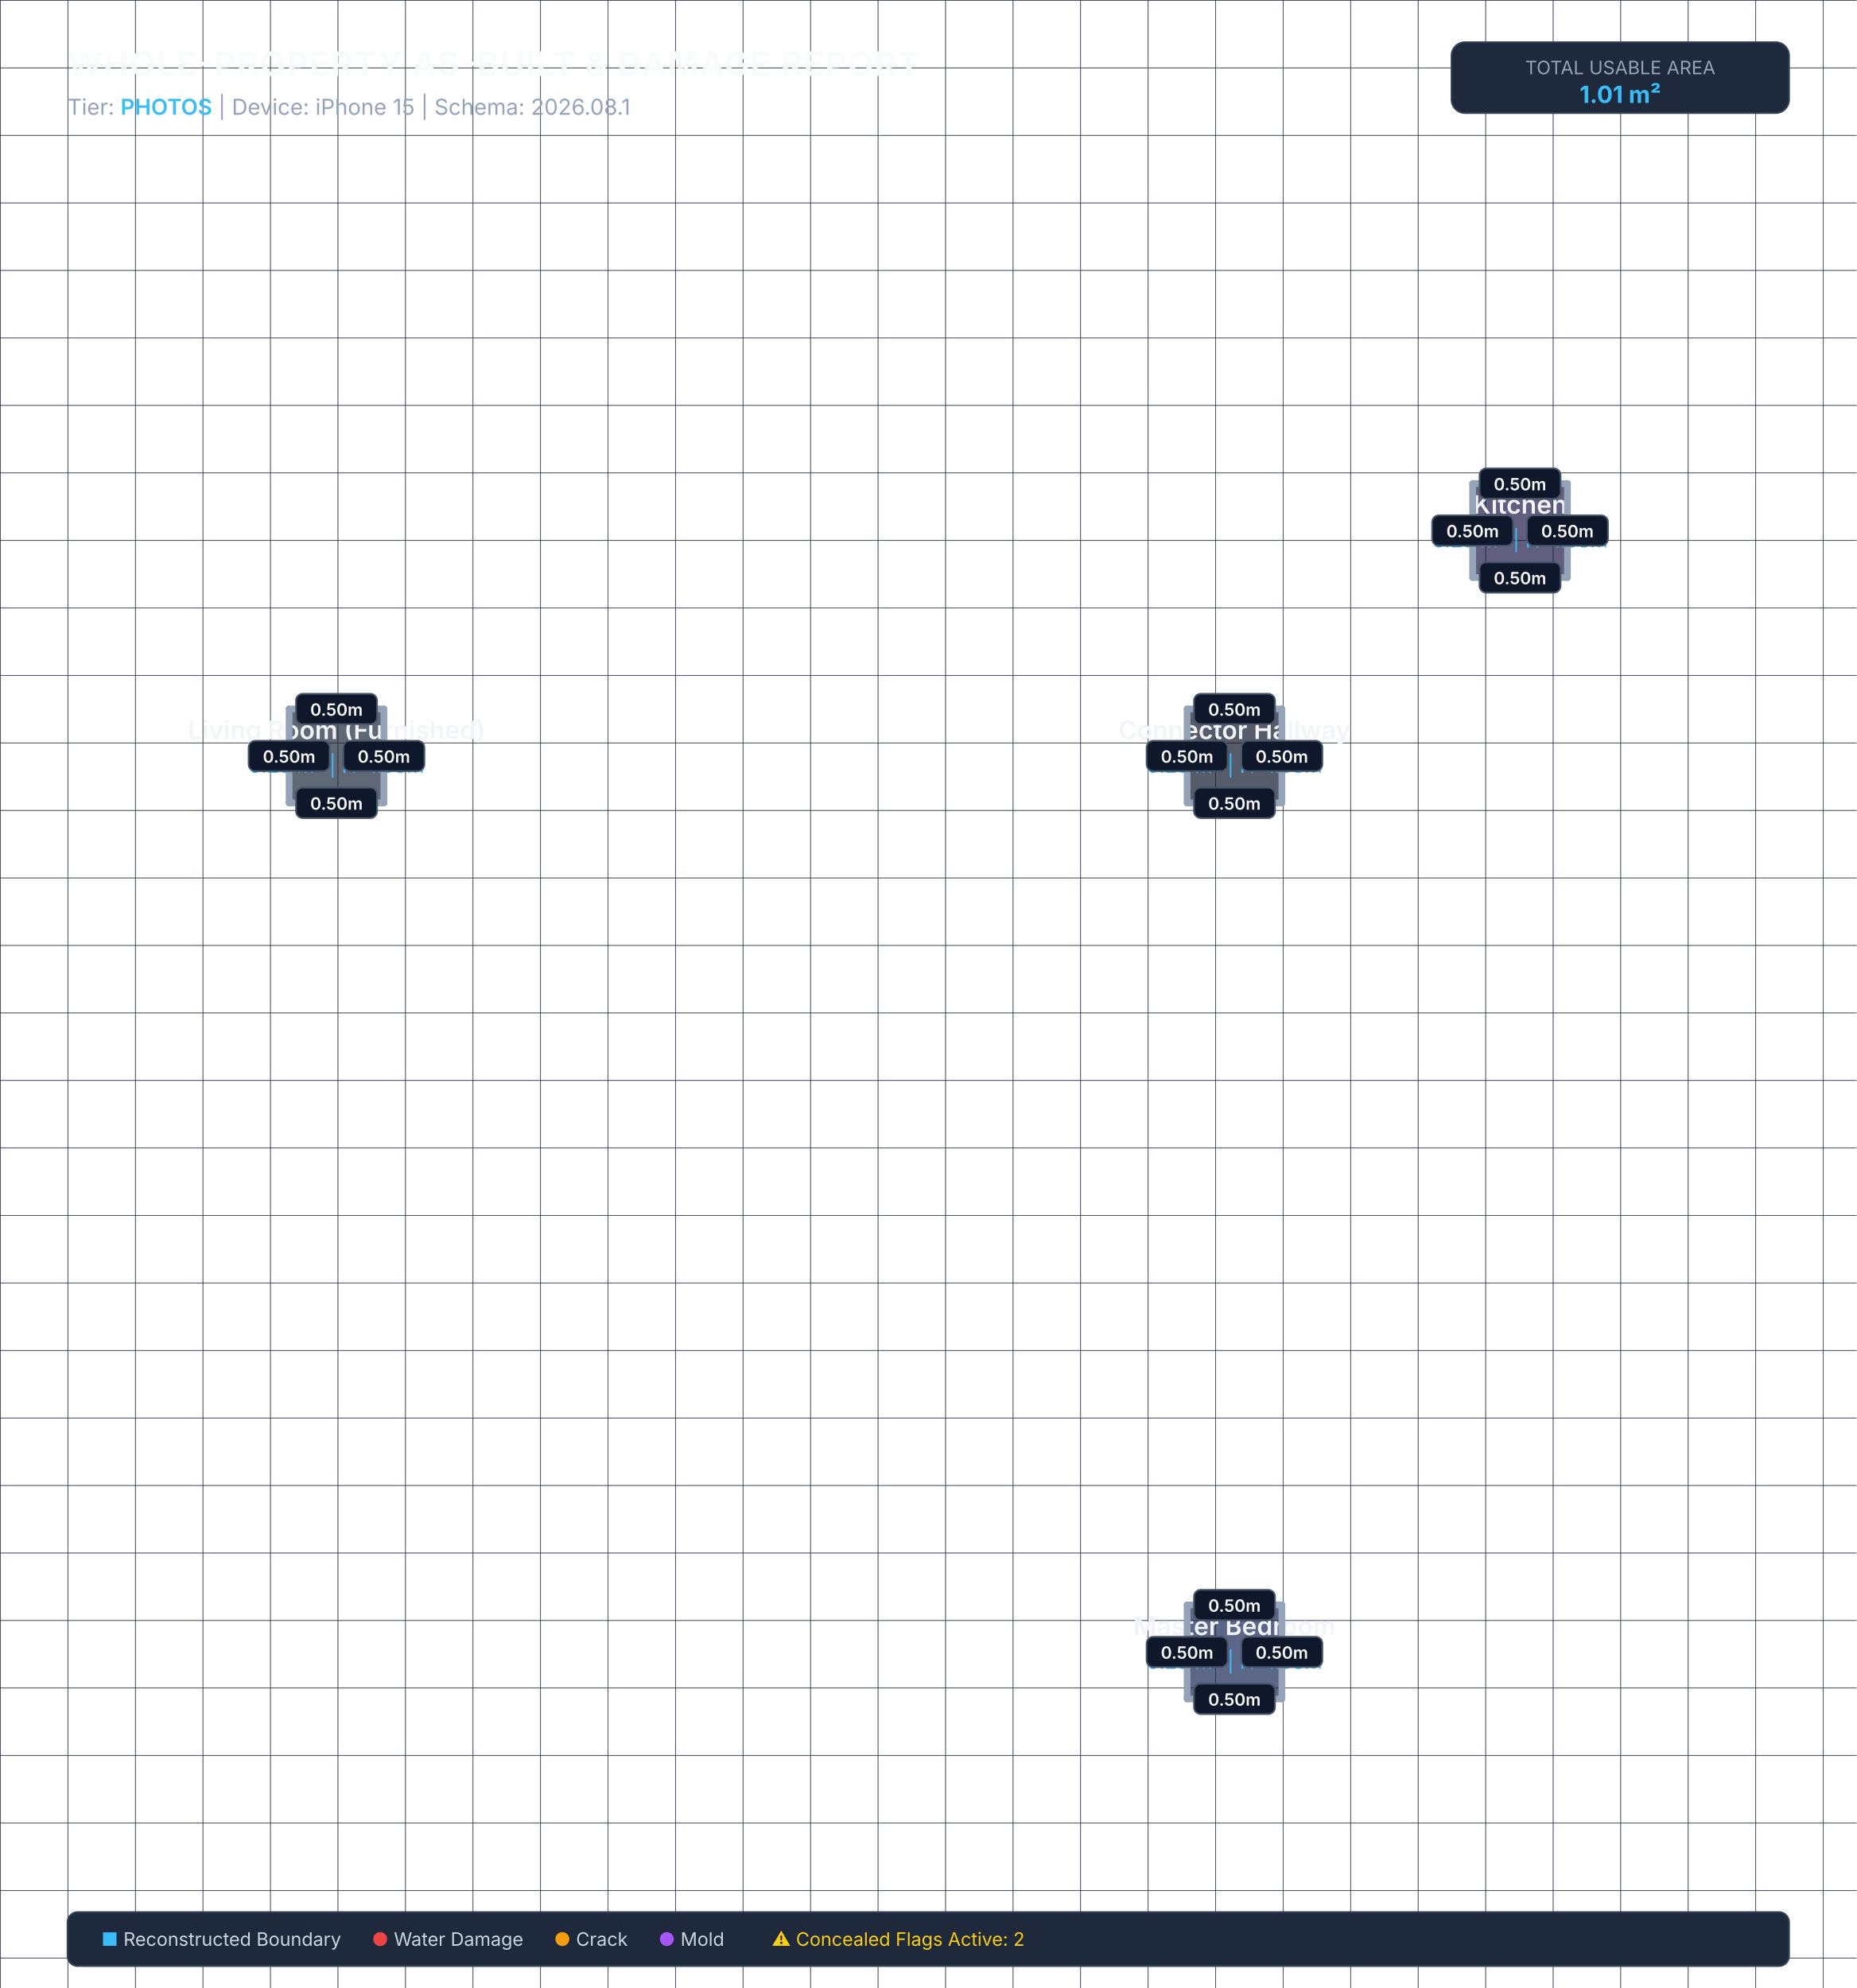
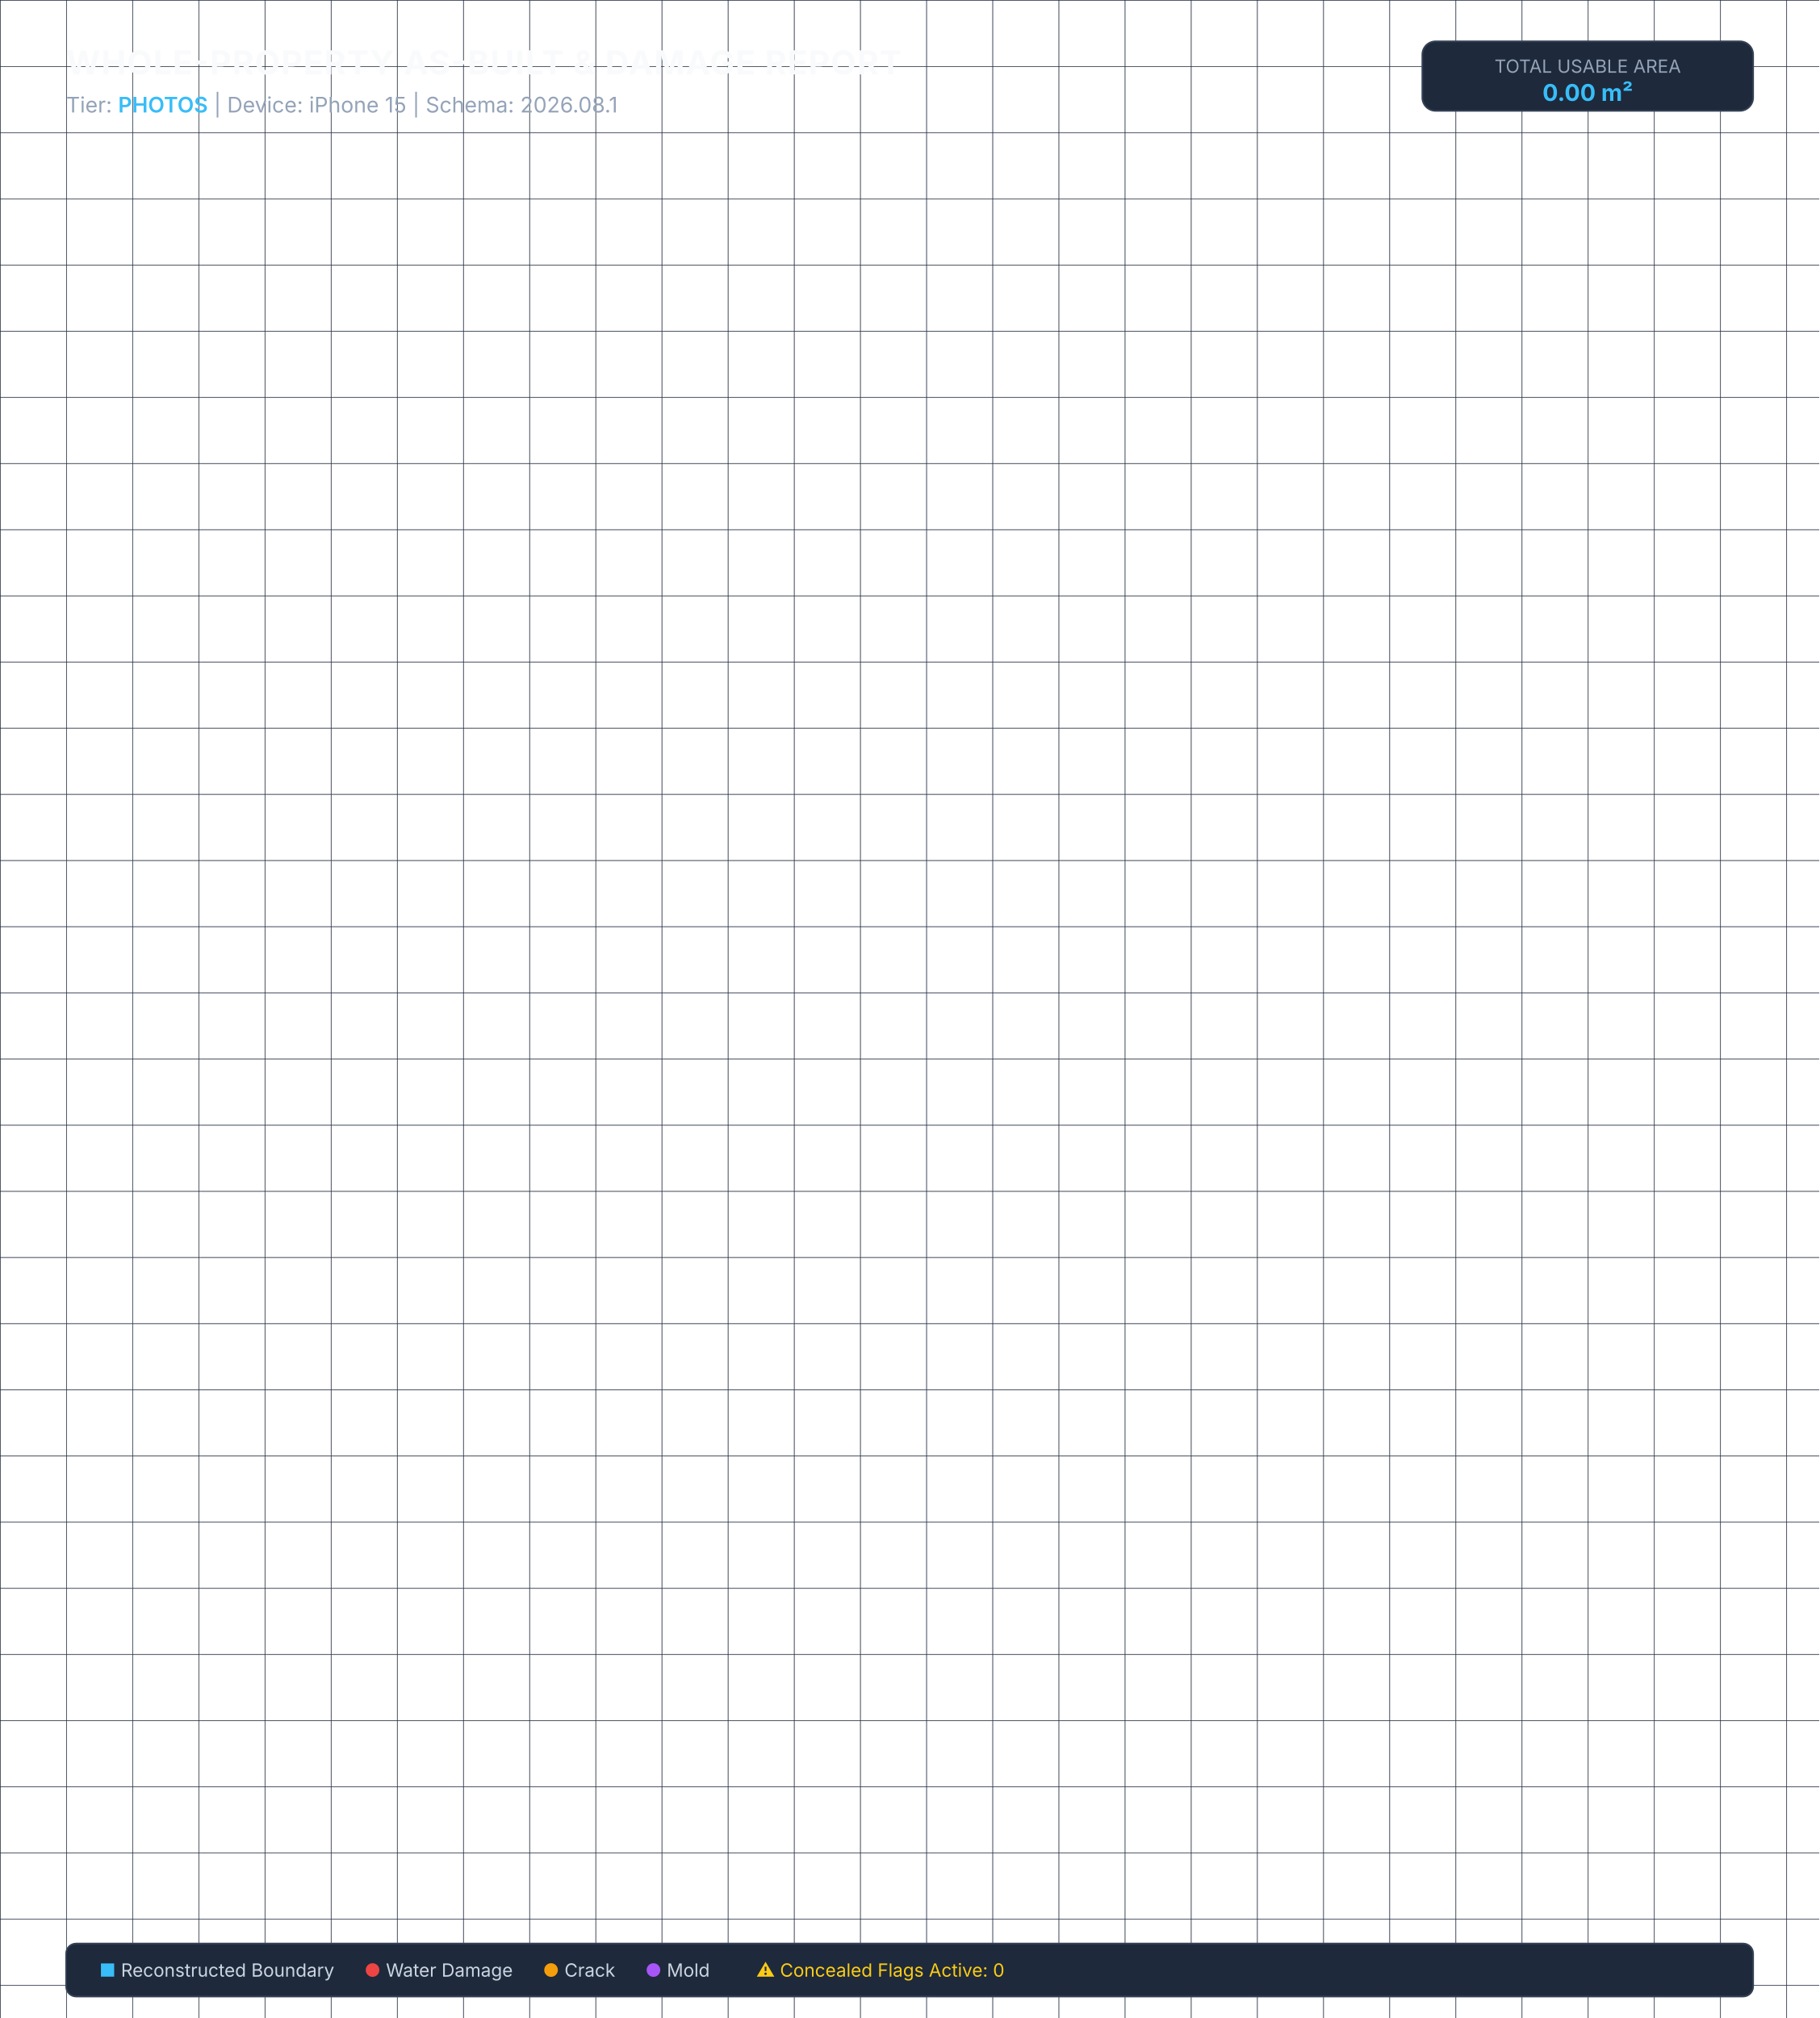
- <svg xmlns="http://www.w3.org/2000/svg" viewBox="0 0 1100 1178" width="100%" height="100%" style="background-color: #0b0f19; font-family: Inter, system-ui, -apple-system, sans-serif;">
+ <svg xmlns="http://www.w3.org/2000/svg" viewBox="0 0 1100 1220" width="100%" height="100%" style="background-color: #0b0f19; font-family: Inter, system-ui, -apple-system, sans-serif;">
  <defs>
    <filter id="glow" x="-20%" y="-20%" width="140%" height="140%">
      <feGaussianBlur stdDeviation="3" result="blur" />
      <feComposite in="SourceGraphic" in2="blur" operator="over" />
    </filter>
    <pattern id="grid" width="40" height="40" patternUnits="userSpaceOnUse">
      <path d="M 40 0 L 0 0 0 40" fill="none" stroke="#1e293b" stroke-width="0.75" />
    </pattern>
  </defs>
-   <rect width="1100" height="1178" fill="url(#grid)" />
+   <rect width="1100" height="1220" fill="url(#grid)" />
  <text x="40" y="45" fill="#f8fafc" font-size="20" font-weight="700" letter-spacing="0.5">WHOLE-PROPERTY AS-BUILT &amp; DAMAGE REPORT</text>
  <text x="40" y="68" fill="#94a3b8" font-size="13">Tier: <tspan fill="#38bdf8" font-weight="600">PHOTOS</tspan> | Device: iPhone 15 | Schema: 2026.08.1</text>
  <rect x="860" y="25" width="200" height="42" rx="8" fill="#1e293b" stroke="#334155" />
  <text x="960" y="44" fill="#94a3b8" font-size="11" text-anchor="middle">TOTAL USABLE AREA</text>
-   <text x="960" y="61" fill="#38bdf8" font-size="14" font-weight="700" text-anchor="middle">1.01 m²</text>
-   <polygon points="171.307,420.107 227.461,420.107 227.461,475.76 171.307,475.76" fill="#1e293b" fill-opacity="0.7" stroke="#475569" stroke-width="1.5" stroke-dasharray="4,4" />
-   <text x="199.384" y="437.934" fill="#f1f5f9" font-size="15" font-weight="600" text-anchor="middle">Living Room (Furnished)</text>
-   <text x="199.384" y="457.934" fill="#38bdf8" font-size="12" text-anchor="middle">0.25 m² | H: 1.53m</text>
-   <line x1="171.307" y1="420.107" x2="227.461" y2="420.107" stroke="#94a3b8" stroke-width="4" stroke-linecap="round" />
-   <rect x="175.384" y="411.107" width="48" height="18" rx="4" fill="#0f172a" stroke="#475569" stroke-width="1" />
-   <text x="199.384" y="424.107" fill="#f8fafc" font-size="10" font-weight="600" text-anchor="middle">0.50m</text>
-   <line x1="227.461" y1="420.107" x2="227.461" y2="475.76" stroke="#94a3b8" stroke-width="4" stroke-linecap="round" />
-   <rect x="203.461" y="438.934" width="48" height="18" rx="4" fill="#0f172a" stroke="#475569" stroke-width="1" />
-   <text x="227.461" y="451.934" fill="#f8fafc" font-size="10" font-weight="600" text-anchor="middle">0.50m</text>
-   <line x1="227.461" y1="475.76" x2="171.307" y2="475.76" stroke="#94a3b8" stroke-width="4" stroke-linecap="round" />
-   <rect x="175.384" y="466.76" width="48" height="18" rx="4" fill="#0f172a" stroke="#475569" stroke-width="1" />
-   <text x="199.384" y="479.76" fill="#f8fafc" font-size="10" font-weight="600" text-anchor="middle">0.50m</text>
-   <line x1="171.307" y1="475.76" x2="171.307" y2="420.107" stroke="#94a3b8" stroke-width="4" stroke-linecap="round" />
-   <rect x="147.307" y="438.934" width="48" height="18" rx="4" fill="#0f172a" stroke="#475569" stroke-width="1" />
-   <text x="171.307" y="451.934" fill="#f8fafc" font-size="10" font-weight="600" text-anchor="middle">0.50m</text>
-   <polygon points="703.353,420.107 759.507,420.107 759.507,475.76 703.353,475.76" fill="#0f172a" fill-opacity="0.7" stroke="#475569" stroke-width="1.5" stroke-dasharray="4,4" />
-   <text x="731.43" y="437.934" fill="#f1f5f9" font-size="15" font-weight="600" text-anchor="middle">Connector Hallway</text>
-   <text x="731.43" y="457.934" fill="#38bdf8" font-size="12" text-anchor="middle">0.25 m² | H: 1.53m</text>
-   <line x1="703.353" y1="420.107" x2="759.507" y2="420.107" stroke="#94a3b8" stroke-width="4" stroke-linecap="round" />
-   <rect x="707.43" y="411.107" width="48" height="18" rx="4" fill="#0f172a" stroke="#475569" stroke-width="1" />
-   <text x="731.43" y="424.107" fill="#f8fafc" font-size="10" font-weight="600" text-anchor="middle">0.50m</text>
-   <line x1="759.507" y1="420.107" x2="759.507" y2="475.76" stroke="#94a3b8" stroke-width="4" stroke-linecap="round" />
-   <rect x="735.507" y="438.934" width="48" height="18" rx="4" fill="#0f172a" stroke="#475569" stroke-width="1" />
-   <text x="759.507" y="451.934" fill="#f8fafc" font-size="10" font-weight="600" text-anchor="middle">0.50m</text>
-   <line x1="759.507" y1="475.76" x2="703.353" y2="475.76" stroke="#94a3b8" stroke-width="4" stroke-linecap="round" />
-   <rect x="707.43" y="466.76" width="48" height="18" rx="4" fill="#0f172a" stroke="#475569" stroke-width="1" />
-   <text x="731.43" y="479.76" fill="#f8fafc" font-size="10" font-weight="600" text-anchor="middle">0.50m</text>
-   <line x1="703.353" y1="475.76" x2="703.353" y2="420.107" stroke="#94a3b8" stroke-width="4" stroke-linecap="round" />
-   <rect x="679.353" y="438.934" width="48" height="18" rx="4" fill="#0f172a" stroke="#475569" stroke-width="1" />
-   <text x="703.353" y="451.934" fill="#f8fafc" font-size="10" font-weight="600" text-anchor="middle">0.50m</text>
-   <polygon points="872.539,286.539 928.693,286.539 928.693,342.192 872.539,342.192" fill="#1e1b4b" fill-opacity="0.7" stroke="#475569" stroke-width="1.5" stroke-dasharray="4,4" />
-   <text x="900.616" y="304.365" fill="#f1f5f9" font-size="15" font-weight="600" text-anchor="middle">Kitchen</text>
-   <text x="900.616" y="324.365" fill="#38bdf8" font-size="12" text-anchor="middle">0.25 m² | H: 1.53m</text>
-   <line x1="872.539" y1="286.539" x2="928.693" y2="286.539" stroke="#94a3b8" stroke-width="4" stroke-linecap="round" />
-   <rect x="876.616" y="277.539" width="48" height="18" rx="4" fill="#0f172a" stroke="#475569" stroke-width="1" />
-   <text x="900.616" y="290.539" fill="#f8fafc" font-size="10" font-weight="600" text-anchor="middle">0.50m</text>
-   <line x1="928.693" y1="286.539" x2="928.693" y2="342.192" stroke="#94a3b8" stroke-width="4" stroke-linecap="round" />
-   <rect x="904.693" y="305.365" width="48" height="18" rx="4" fill="#0f172a" stroke="#475569" stroke-width="1" />
-   <text x="928.693" y="318.365" fill="#f8fafc" font-size="10" font-weight="600" text-anchor="middle">0.50m</text>
-   <line x1="928.693" y1="342.192" x2="872.539" y2="342.192" stroke="#94a3b8" stroke-width="4" stroke-linecap="round" />
-   <rect x="876.616" y="333.192" width="48" height="18" rx="4" fill="#0f172a" stroke="#475569" stroke-width="1" />
-   <text x="900.616" y="346.192" fill="#f8fafc" font-size="10" font-weight="600" text-anchor="middle">0.50m</text>
-   <line x1="872.539" y1="342.192" x2="872.539" y2="286.539" stroke="#94a3b8" stroke-width="4" stroke-linecap="round" />
-   <rect x="848.539" y="305.365" width="48" height="18" rx="4" fill="#0f172a" stroke="#475569" stroke-width="1" />
-   <text x="872.539" y="318.365" fill="#f8fafc" font-size="10" font-weight="600" text-anchor="middle">0.50m</text>
-   <polygon points="703.353,951.04 759.507,951.04 759.507,1006.693 703.353,1006.693" fill="#172554" fill-opacity="0.7" stroke="#475569" stroke-width="1.5" stroke-dasharray="4,4" />
-   <text x="731.43" y="968.867" fill="#f1f5f9" font-size="15" font-weight="600" text-anchor="middle">Master Bedroom</text>
-   <text x="731.43" y="988.867" fill="#38bdf8" font-size="12" text-anchor="middle">0.25 m² | H: 1.53m</text>
-   <line x1="703.353" y1="951.04" x2="759.507" y2="951.04" stroke="#94a3b8" stroke-width="4" stroke-linecap="round" />
-   <rect x="707.43" y="942.04" width="48" height="18" rx="4" fill="#0f172a" stroke="#475569" stroke-width="1" />
-   <text x="731.43" y="955.04" fill="#f8fafc" font-size="10" font-weight="600" text-anchor="middle">0.50m</text>
-   <line x1="759.507" y1="951.04" x2="759.507" y2="1006.693" stroke="#94a3b8" stroke-width="4" stroke-linecap="round" />
-   <rect x="735.507" y="969.867" width="48" height="18" rx="4" fill="#0f172a" stroke="#475569" stroke-width="1" />
-   <text x="759.507" y="982.867" fill="#f8fafc" font-size="10" font-weight="600" text-anchor="middle">0.50m</text>
-   <line x1="759.507" y1="1006.693" x2="703.353" y2="1006.693" stroke="#94a3b8" stroke-width="4" stroke-linecap="round" />
-   <rect x="707.43" y="997.693" width="48" height="18" rx="4" fill="#0f172a" stroke="#475569" stroke-width="1" />
-   <text x="731.43" y="1010.693" fill="#f8fafc" font-size="10" font-weight="600" text-anchor="middle">0.50m</text>
-   <line x1="703.353" y1="1006.693" x2="703.353" y2="951.04" stroke="#94a3b8" stroke-width="4" stroke-linecap="round" />
-   <rect x="679.353" y="969.867" width="48" height="18" rx="4" fill="#0f172a" stroke="#475569" stroke-width="1" />
-   <text x="703.353" y="982.867" fill="#f8fafc" font-size="10" font-weight="600" text-anchor="middle">0.50m</text>
-   <rect x="40" y="1133" width="1020" height="32" rx="6" fill="#1e293b" stroke="#334155" />
-   <text x="60" y="1153" fill="#cbd5e1" font-size="11">
-     <tspan fill="#38bdf8">■</tspan> Reconstructed Boundary  <tspan fill="#ef4444" dx="15">●</tspan> Water Damage  <tspan fill="#f59e0b" dx="15">●</tspan> Crack  <tspan fill="#a855f7" dx="15">●</tspan> Mold  <tspan dx="25" fill="#facc15">⚠ Concealed Flags Active: 2</tspan>
+   <text x="960" y="61" fill="#38bdf8" font-size="14" font-weight="700" text-anchor="middle">0.00 m²</text>
+   <rect x="40" y="1175" width="1020" height="32" rx="6" fill="#1e293b" stroke="#334155" />
+   <text x="60" y="1195" fill="#cbd5e1" font-size="11">
+     <tspan fill="#38bdf8">■</tspan> Reconstructed Boundary  <tspan fill="#ef4444" dx="15">●</tspan> Water Damage  <tspan fill="#f59e0b" dx="15">●</tspan> Crack  <tspan fill="#a855f7" dx="15">●</tspan> Mold  <tspan dx="25" fill="#facc15">⚠ Concealed Flags Active: 0</tspan>
  </text>
</svg>
